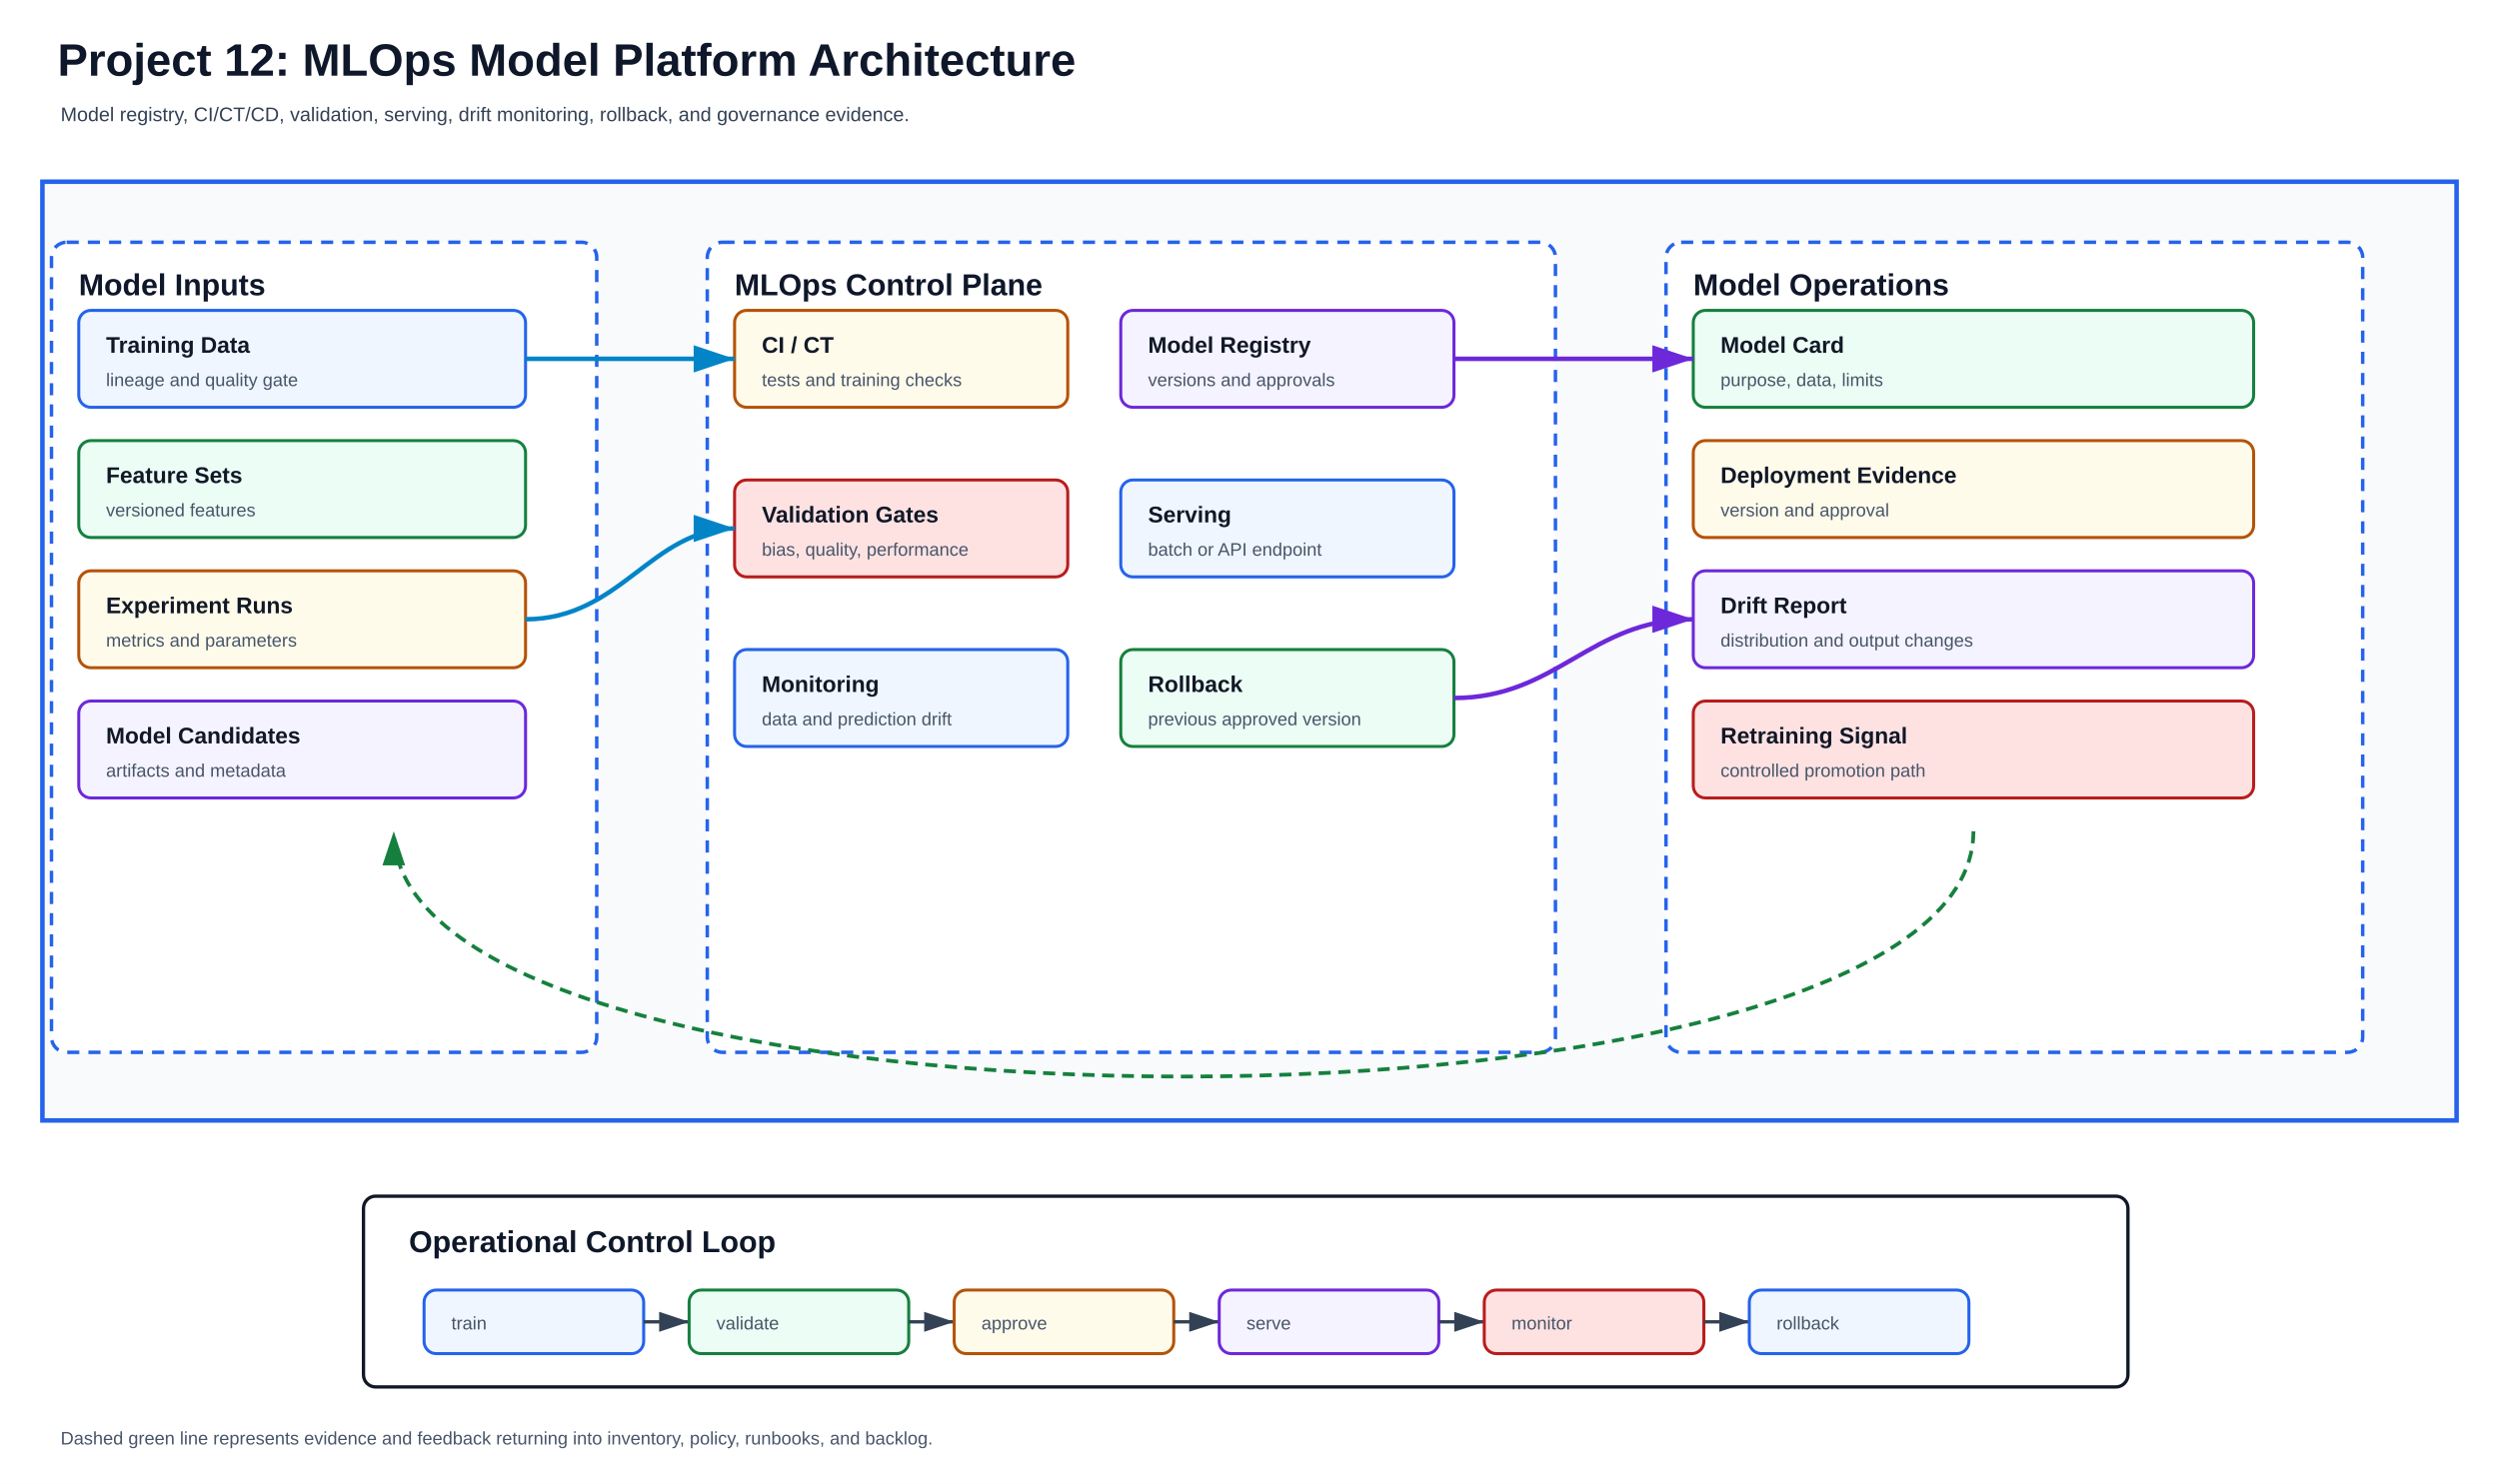
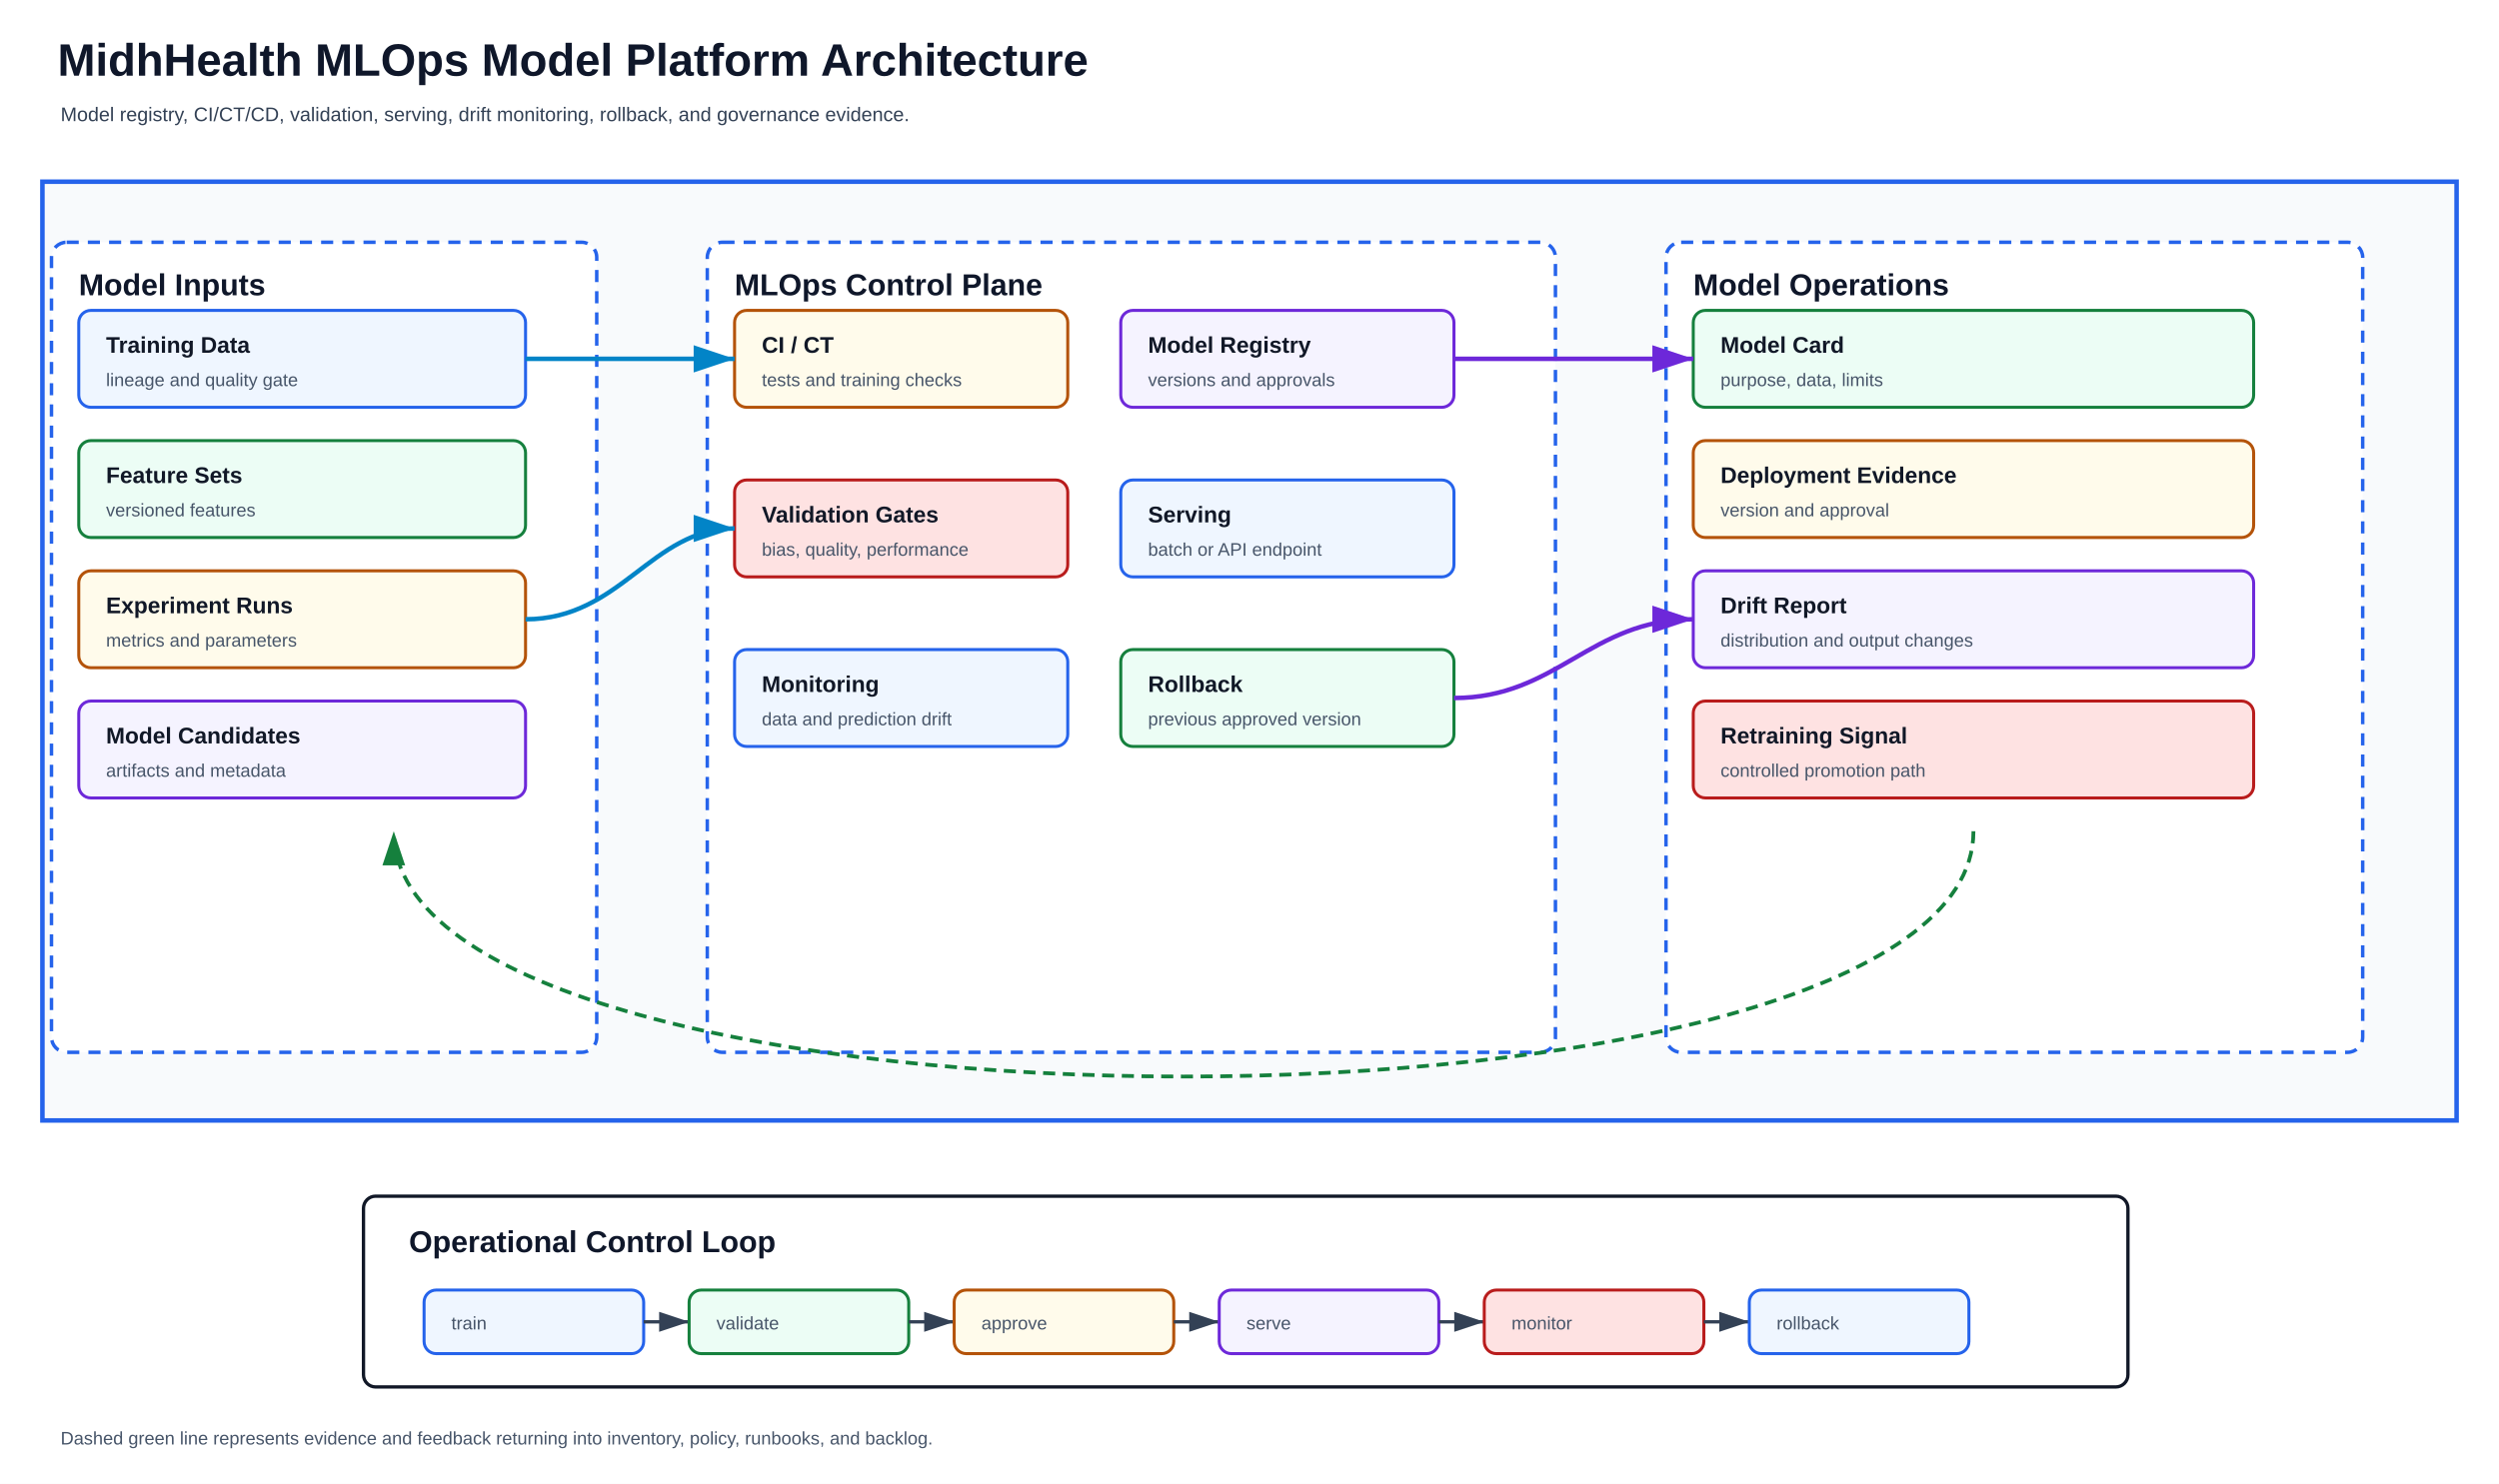
<svg xmlns="http://www.w3.org/2000/svg" width="1650" height="980" viewBox="0 0 1650 980" role="img" aria-labelledby="title desc">
  <defs>
    <style>
.bg{fill:#fff}.outer{fill:#f8fafc;stroke:#2563eb;stroke-width:3}.zone{fill:#fff;stroke:#2563eb;stroke-width:2.3;stroke-dasharray:8 6;rx:10}.panel{fill:#fff;stroke:#111827;stroke-width:2.2;rx:8}.blue{fill:#eff6ff;stroke:#2563eb;stroke-width:2;rx:8}.green{fill:#ecfdf5;stroke:#15803d;stroke-width:2;rx:8}.amber{fill:#fffbeb;stroke:#b45309;stroke-width:2;rx:8}.red{fill:#fee2e2;stroke:#b91c1c;stroke-width:2;rx:8}.purple{fill:#f5f3ff;stroke:#6d28d9;stroke-width:2;rx:8}.title{font:700 30px Arial,sans-serif;fill:#0f172a}.h1{font:700 20px Arial,sans-serif;fill:#0f172a}.h2{font:700 15px Arial,sans-serif;fill:#111827}.txt{font:13px Arial,sans-serif;fill:#334155}.small{font:12px Arial,sans-serif;fill:#475569}.flow{stroke:#334155;stroke-width:2.2;fill:none;marker-end:url(#arrow)}.ctrl{stroke:#6d28d9;stroke-width:3;fill:none;marker-end:url(#arrowP)}.data{stroke:#0284c7;stroke-width:3;fill:none;marker-end:url(#arrowB)}.evidence{stroke:#15803d;stroke-width:2.5;fill:none;stroke-dasharray:8 5;marker-end:url(#arrowG)}
</style>
    <marker id="arrow" markerWidth="10" markerHeight="10" refX="9" refY="3" orient="auto" markerUnits="strokeWidth">
      <path d="M0,0 L0,6 L9,3 z" fill="#334155" />
    </marker>
    <marker id="arrowP" markerWidth="10" markerHeight="10" refX="9" refY="3" orient="auto" markerUnits="strokeWidth">
      <path d="M0,0 L0,6 L9,3 z" fill="#6d28d9" />
    </marker>
    <marker id="arrowB" markerWidth="10" markerHeight="10" refX="9" refY="3" orient="auto" markerUnits="strokeWidth">
      <path d="M0,0 L0,6 L9,3 z" fill="#0284c7" />
    </marker>
    <marker id="arrowG" markerWidth="10" markerHeight="10" refX="9" refY="3" orient="auto" markerUnits="strokeWidth">
      <path d="M0,0 L0,6 L9,3 z" fill="#15803d" />
    </marker>
  </defs>
  <rect class="bg" width="1650" height="980" />
-   <text class="title" x="38" y="50">Project 12: MLOps Model Platform Architecture</text>
+   <text class="title" x="38" y="50">MidhHealth MLOps Model Platform Architecture</text>
  <text class="txt" x="40" y="80">Model registry, CI/CT/CD, validation, serving, drift monitoring, rollback, and governance evidence.</text>
  <rect class="outer" x="28" y="120" width="1594" height="620" />
  <rect class="zone" x="34" y="160" width="360" height="535" />
  <text class="h1" x="52" y="195">Model Inputs</text>
  <rect class="zone" x="467" y="160" width="560" height="535" />
  <text class="h1" x="485" y="195">MLOps Control Plane</text>
  <rect class="zone" x="1100" y="160" width="460" height="535" />
  <text class="h1" x="1118" y="195">Model Operations</text>
  <rect class="blue" x="52" y="205" width="295" height="64" />
  <text class="h2" x="70" y="233">Training Data</text>
  <text class="small" x="70" y="255">lineage and quality gate</text>
  <rect class="green" x="52" y="291" width="295" height="64" />
  <text class="h2" x="70" y="319">Feature Sets</text>
  <text class="small" x="70" y="341">versioned features</text>
  <rect class="amber" x="52" y="377" width="295" height="64" />
  <text class="h2" x="70" y="405">Experiment Runs</text>
  <text class="small" x="70" y="427">metrics and parameters</text>
  <rect class="purple" x="52" y="463" width="295" height="64" />
  <text class="h2" x="70" y="491">Model Candidates</text>
  <text class="small" x="70" y="513">artifacts and metadata</text>
  <rect class="amber" x="485" y="205" width="220" height="64" />
  <text class="h2" x="503" y="233">CI / CT</text>
  <text class="small" x="503" y="255">tests and training checks</text>
  <rect class="purple" x="740" y="205" width="220" height="64" />
  <text class="h2" x="758" y="233">Model Registry</text>
  <text class="small" x="758" y="255">versions and approvals</text>
  <rect class="red" x="485" y="317" width="220" height="64" />
  <text class="h2" x="503" y="345">Validation Gates</text>
  <text class="small" x="503" y="367">bias, quality, performance</text>
  <rect class="blue" x="740" y="317" width="220" height="64" />
  <text class="h2" x="758" y="345">Serving</text>
  <text class="small" x="758" y="367">batch or API endpoint</text>
  <rect class="blue" x="485" y="429" width="220" height="64" />
  <text class="h2" x="503" y="457">Monitoring</text>
  <text class="small" x="503" y="479">data and prediction drift</text>
  <rect class="green" x="740" y="429" width="220" height="64" />
  <text class="h2" x="758" y="457">Rollback</text>
  <text class="small" x="758" y="479">previous approved version</text>
  <rect class="green" x="1118" y="205" width="370" height="64" />
  <text class="h2" x="1136" y="233">Model Card</text>
  <text class="small" x="1136" y="255">purpose, data, limits</text>
  <rect class="amber" x="1118" y="291" width="370" height="64" />
  <text class="h2" x="1136" y="319">Deployment Evidence</text>
  <text class="small" x="1136" y="341">version and approval</text>
  <rect class="purple" x="1118" y="377" width="370" height="64" />
  <text class="h2" x="1136" y="405">Drift Report</text>
  <text class="small" x="1136" y="427">distribution and output changes</text>
  <rect class="red" x="1118" y="463" width="370" height="64" />
  <text class="h2" x="1136" y="491">Retraining Signal</text>
  <text class="small" x="1136" y="513">controlled promotion path</text>
  <path class="data" d="M347 237 C410 237 430 237 485 237" />
  <path class="data" d="M347 409 C410 409 430 349 485 349" />
  <path class="ctrl" d="M960 237 C1028 237 1050 237 1118 237" />
  <path class="ctrl" d="M960 461 C1028 461 1050 409 1118 409" />
  <path class="evidence" d="M1303 549 C1303 765 260 765 260 549" />
  <rect class="panel" x="240" y="790" width="1165" height="126" />
  <text class="h1" x="270" y="827">Operational Control Loop</text>
  <rect class="blue" x="280" y="852" width="145" height="42" />
  <text class="small" x="298" y="878">train</text>
  <path class="flow" d="M425 873 L455 873" />
  <rect class="green" x="455" y="852" width="145" height="42" />
  <text class="small" x="473" y="878">validate</text>
  <path class="flow" d="M600 873 L630 873" />
  <rect class="amber" x="630" y="852" width="145" height="42" />
  <text class="small" x="648" y="878">approve</text>
  <path class="flow" d="M775 873 L805 873" />
  <rect class="purple" x="805" y="852" width="145" height="42" />
  <text class="small" x="823" y="878">serve</text>
  <path class="flow" d="M950 873 L980 873" />
  <rect class="red" x="980" y="852" width="145" height="42" />
  <text class="small" x="998" y="878">monitor</text>
  <path class="flow" d="M1125 873 L1155 873" />
  <rect class="blue" x="1155" y="852" width="145" height="42" />
  <text class="small" x="1173" y="878">rollback</text>
  <text class="small" x="40" y="954">Dashed green line represents evidence and feedback returning into inventory, policy, runbooks, and backlog.</text>
</svg>
